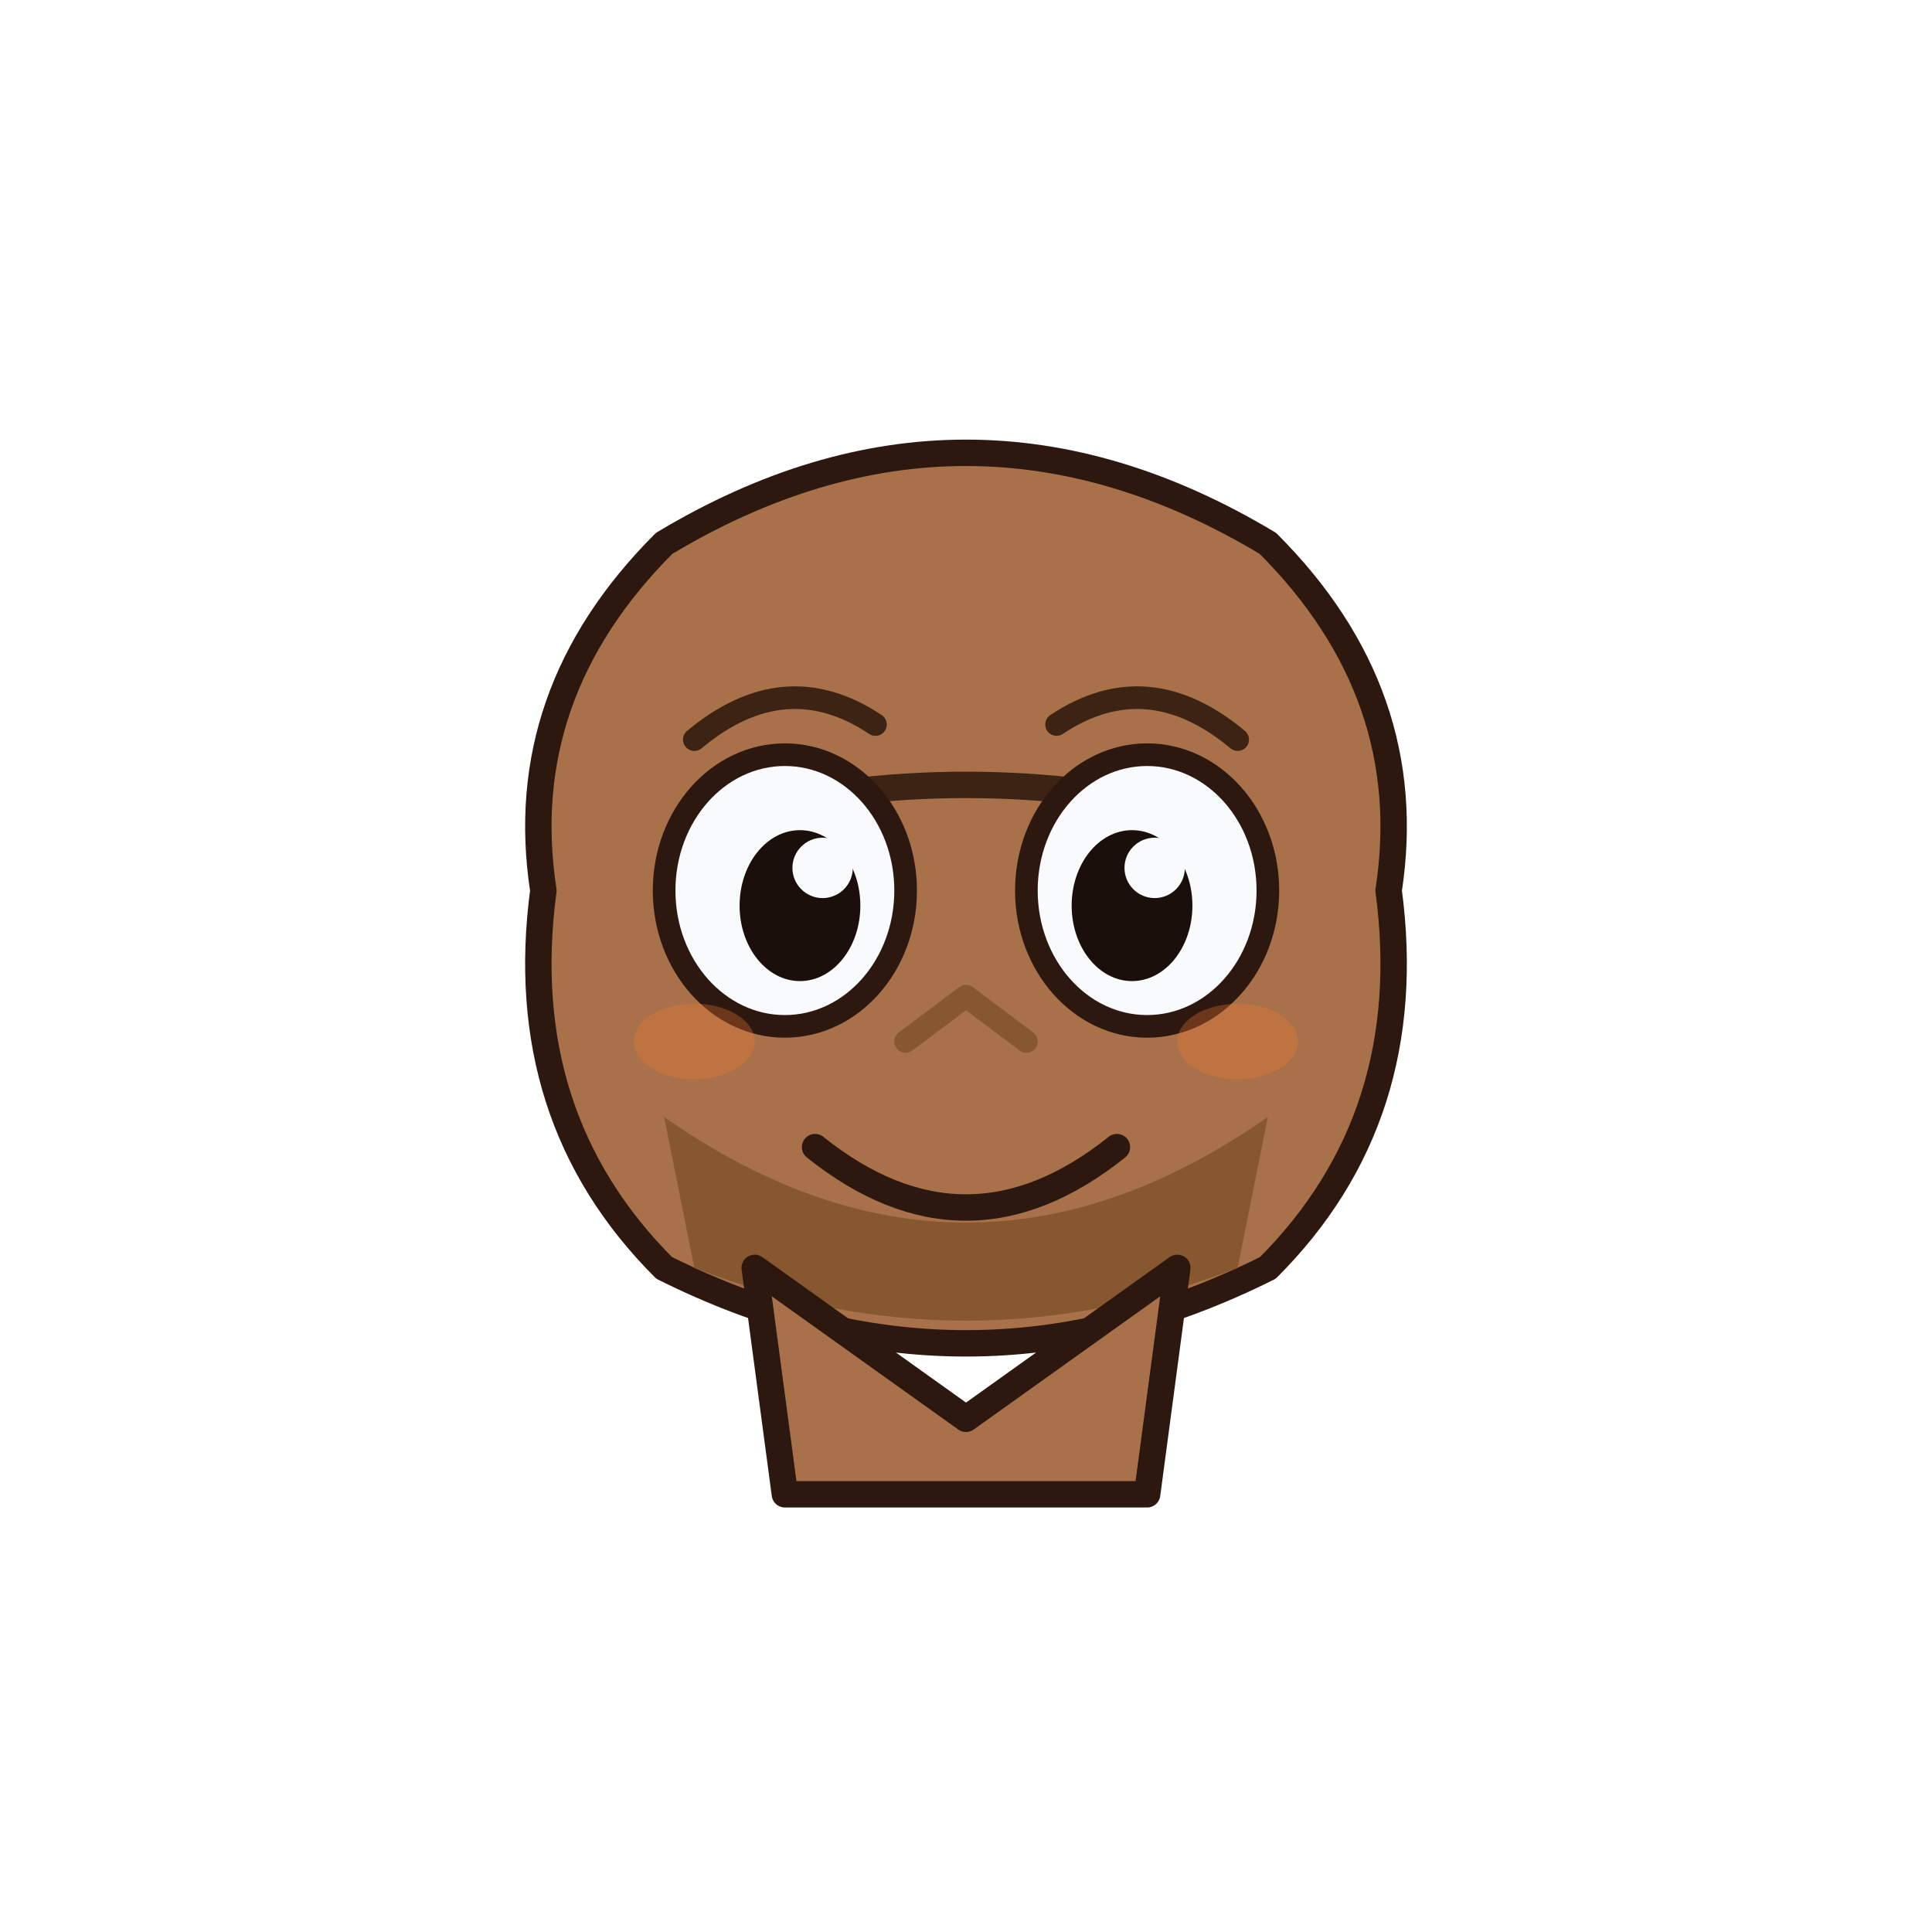
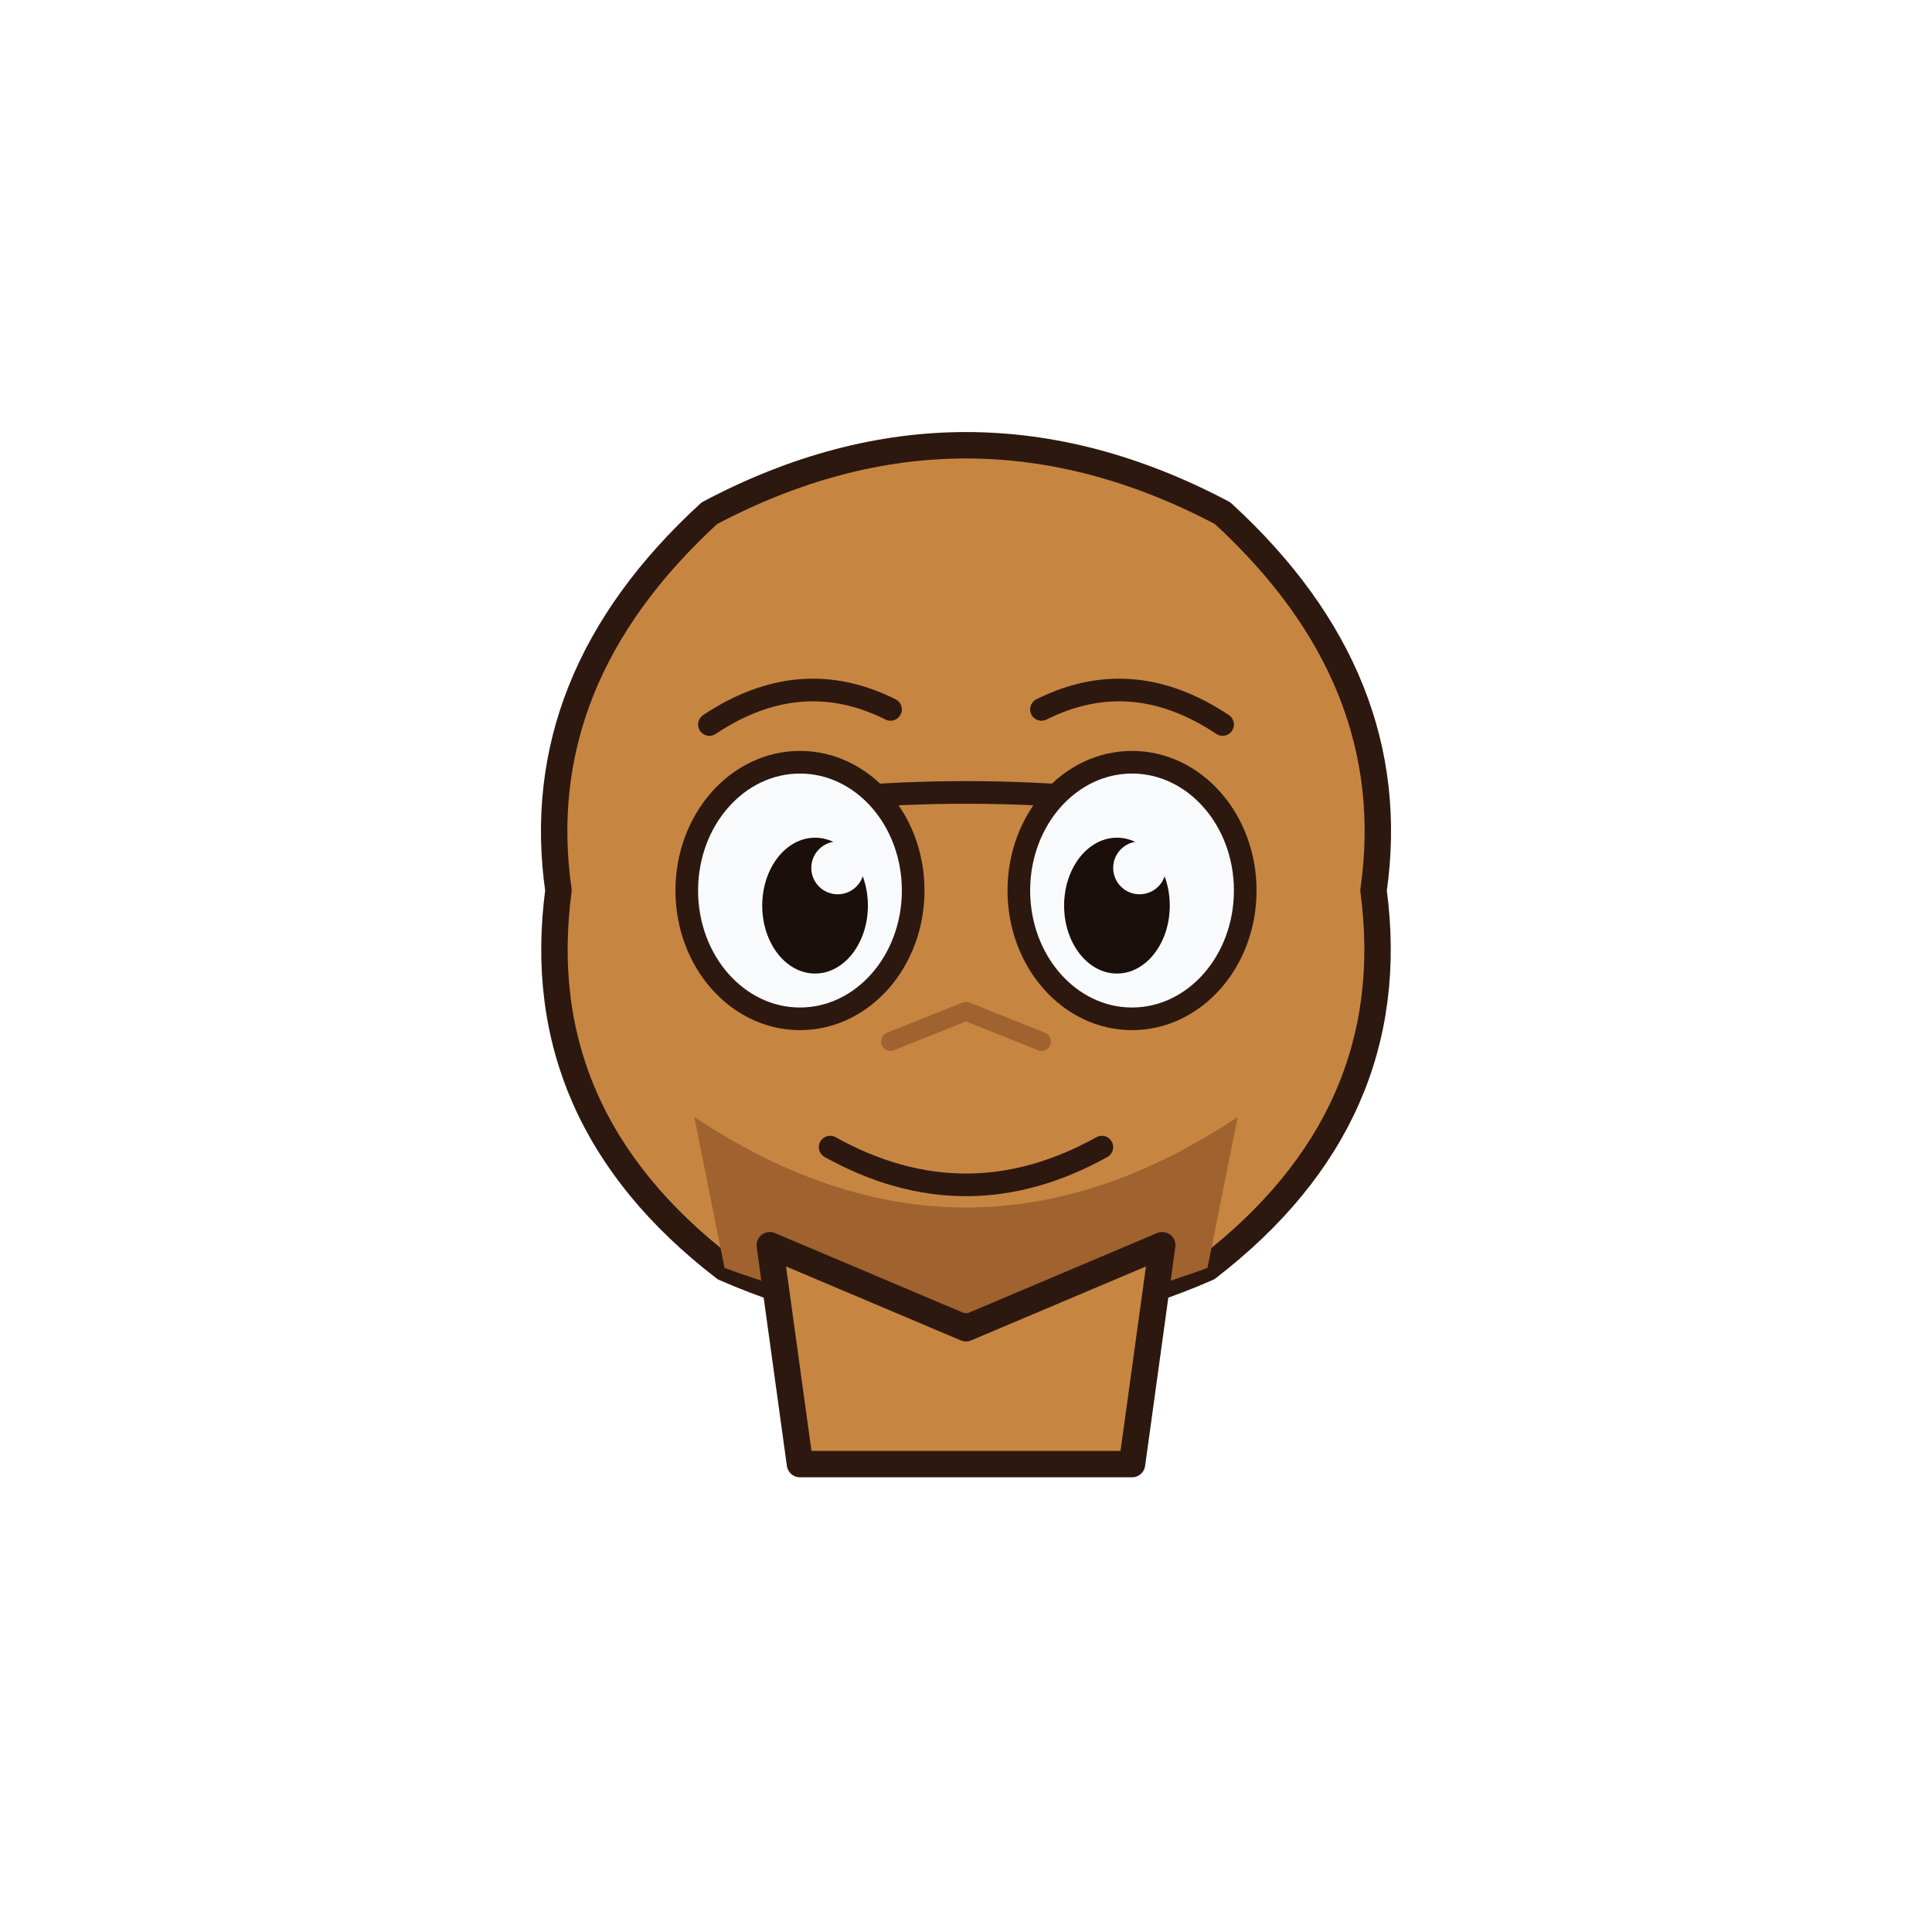
<svg xmlns="http://www.w3.org/2000/svg" viewBox="0 0 256 256" width="256" height="256" aria-hidden="true">
  <g fill-rule="evenodd" stroke-linejoin="round" stroke-linecap="round">
-     <path d="M 72 118 Q 68 92 88 72 Q 128 48 168 72 Q 188 92 184 118 Q 188 148 168 168 Q 128 188 88 168 Q 68 148 72 118 Z" fill="#a87149" stroke="#2d1810" stroke-width="3.5" />
-     <path d="M 88 148 Q 128 176 168 148 L 164 168 Q 128 182 92 168 Z" fill="#875830" stroke="none" />
-     <path d="M 100 168 L 128 188 L 156 168 L 152 198 L 104 198 Z" fill="#a87149" stroke="#2d1810" stroke-width="3.5" />
-     <path d="M 96 108 Q 128 100 160 108" fill="none" stroke="#3d2314" stroke-width="3.5" stroke-linecap="round" />
-     <ellipse cx="104" cy="118" rx="16" ry="18" fill="#f8fafc" stroke="#2d1810" stroke-width="3" />
-     <ellipse cx="152" cy="118" rx="16" ry="18" fill="#f8fafc" stroke="#2d1810" stroke-width="3" />
-     <ellipse cx="106" cy="120" rx="8" ry="10" fill="#1a0f0a" />
-     <ellipse cx="150" cy="120" rx="8" ry="10" fill="#1a0f0a" />
-     <circle cx="109" cy="115" r="4" fill="#f8fafc" />
-     <circle cx="153" cy="115" r="4" fill="#f8fafc" />
-     <path d="M 120 138 L 128 132 L 136 138" fill="none" stroke="#875830" stroke-width="3" stroke-linecap="round" />
-     <path d="M 108 152 Q 128 168 148 152" fill="none" stroke="#2d1810" stroke-width="3.5" stroke-linecap="round" />
-     <path d="M 92 98 Q 104 88 116 96" fill="none" stroke="#3d2314" stroke-width="3" stroke-linecap="round" />
-     <path d="M 140 96 Q 152 88 164 98" fill="none" stroke="#3d2314" stroke-width="3" stroke-linecap="round" />
-     <ellipse cx="92" cy="138" rx="8" ry="5" fill="#f07830" opacity="0.32" />
-     <ellipse cx="164" cy="138" rx="8" ry="5" fill="#f07830" opacity="0.32" />
+     <path d="M 74 118 Q 70 90 94 68 Q 128 50 162 68 Q 186 90 182 118 Q 186 148 160 168 Q 128 182 96 168 Q 70 148 74 118 Z" fill="#c68642" stroke="#2d1810" stroke-width="3.5" />
+     <path d="M 92 148 Q 128 172 164 148 L 160 168 Q 128 180 96 168 Z" fill="#a0622e" stroke="none" />
+     <path d="M 102 165 L 128 176 L 154 165 L 150 194 L 106 194 Z" fill="#c68642" stroke="#2d1810" stroke-width="3.5" />
+     <path d="M 94 108 Q 128 102 162 108" fill="none" stroke="#2d1810" stroke-width="3" stroke-linecap="round" />
+     <ellipse cx="106" cy="118" rx="15" ry="17" fill="#f8fafc" stroke="#2d1810" stroke-width="3" />
+     <ellipse cx="150" cy="118" rx="15" ry="17" fill="#f8fafc" stroke="#2d1810" stroke-width="3" />
+     <ellipse cx="108" cy="120" rx="7" ry="9" fill="#1a0f0a" />
+     <ellipse cx="148" cy="120" rx="7" ry="9" fill="#1a0f0a" />
+     <circle cx="111" cy="115" r="3.5" fill="#f8fafc" />
+     <circle cx="151" cy="115" r="3.5" fill="#f8fafc" />
+     <path d="M 118 138 L 128 134 L 138 138" fill="none" stroke="#a0622e" stroke-width="2.5" stroke-linecap="round" />
+     <path d="M 110 152 Q 128 162 146 152" fill="none" stroke="#2d1810" stroke-width="3" stroke-linecap="round" />
+     <path d="M 94 96 Q 106 88 118 94" fill="none" stroke="#2d1810" stroke-width="3" stroke-linecap="round" />
+     <path d="M 138 94 Q 150 88 162 96" fill="none" stroke="#2d1810" stroke-width="3" stroke-linecap="round" />
  </g>
</svg>
